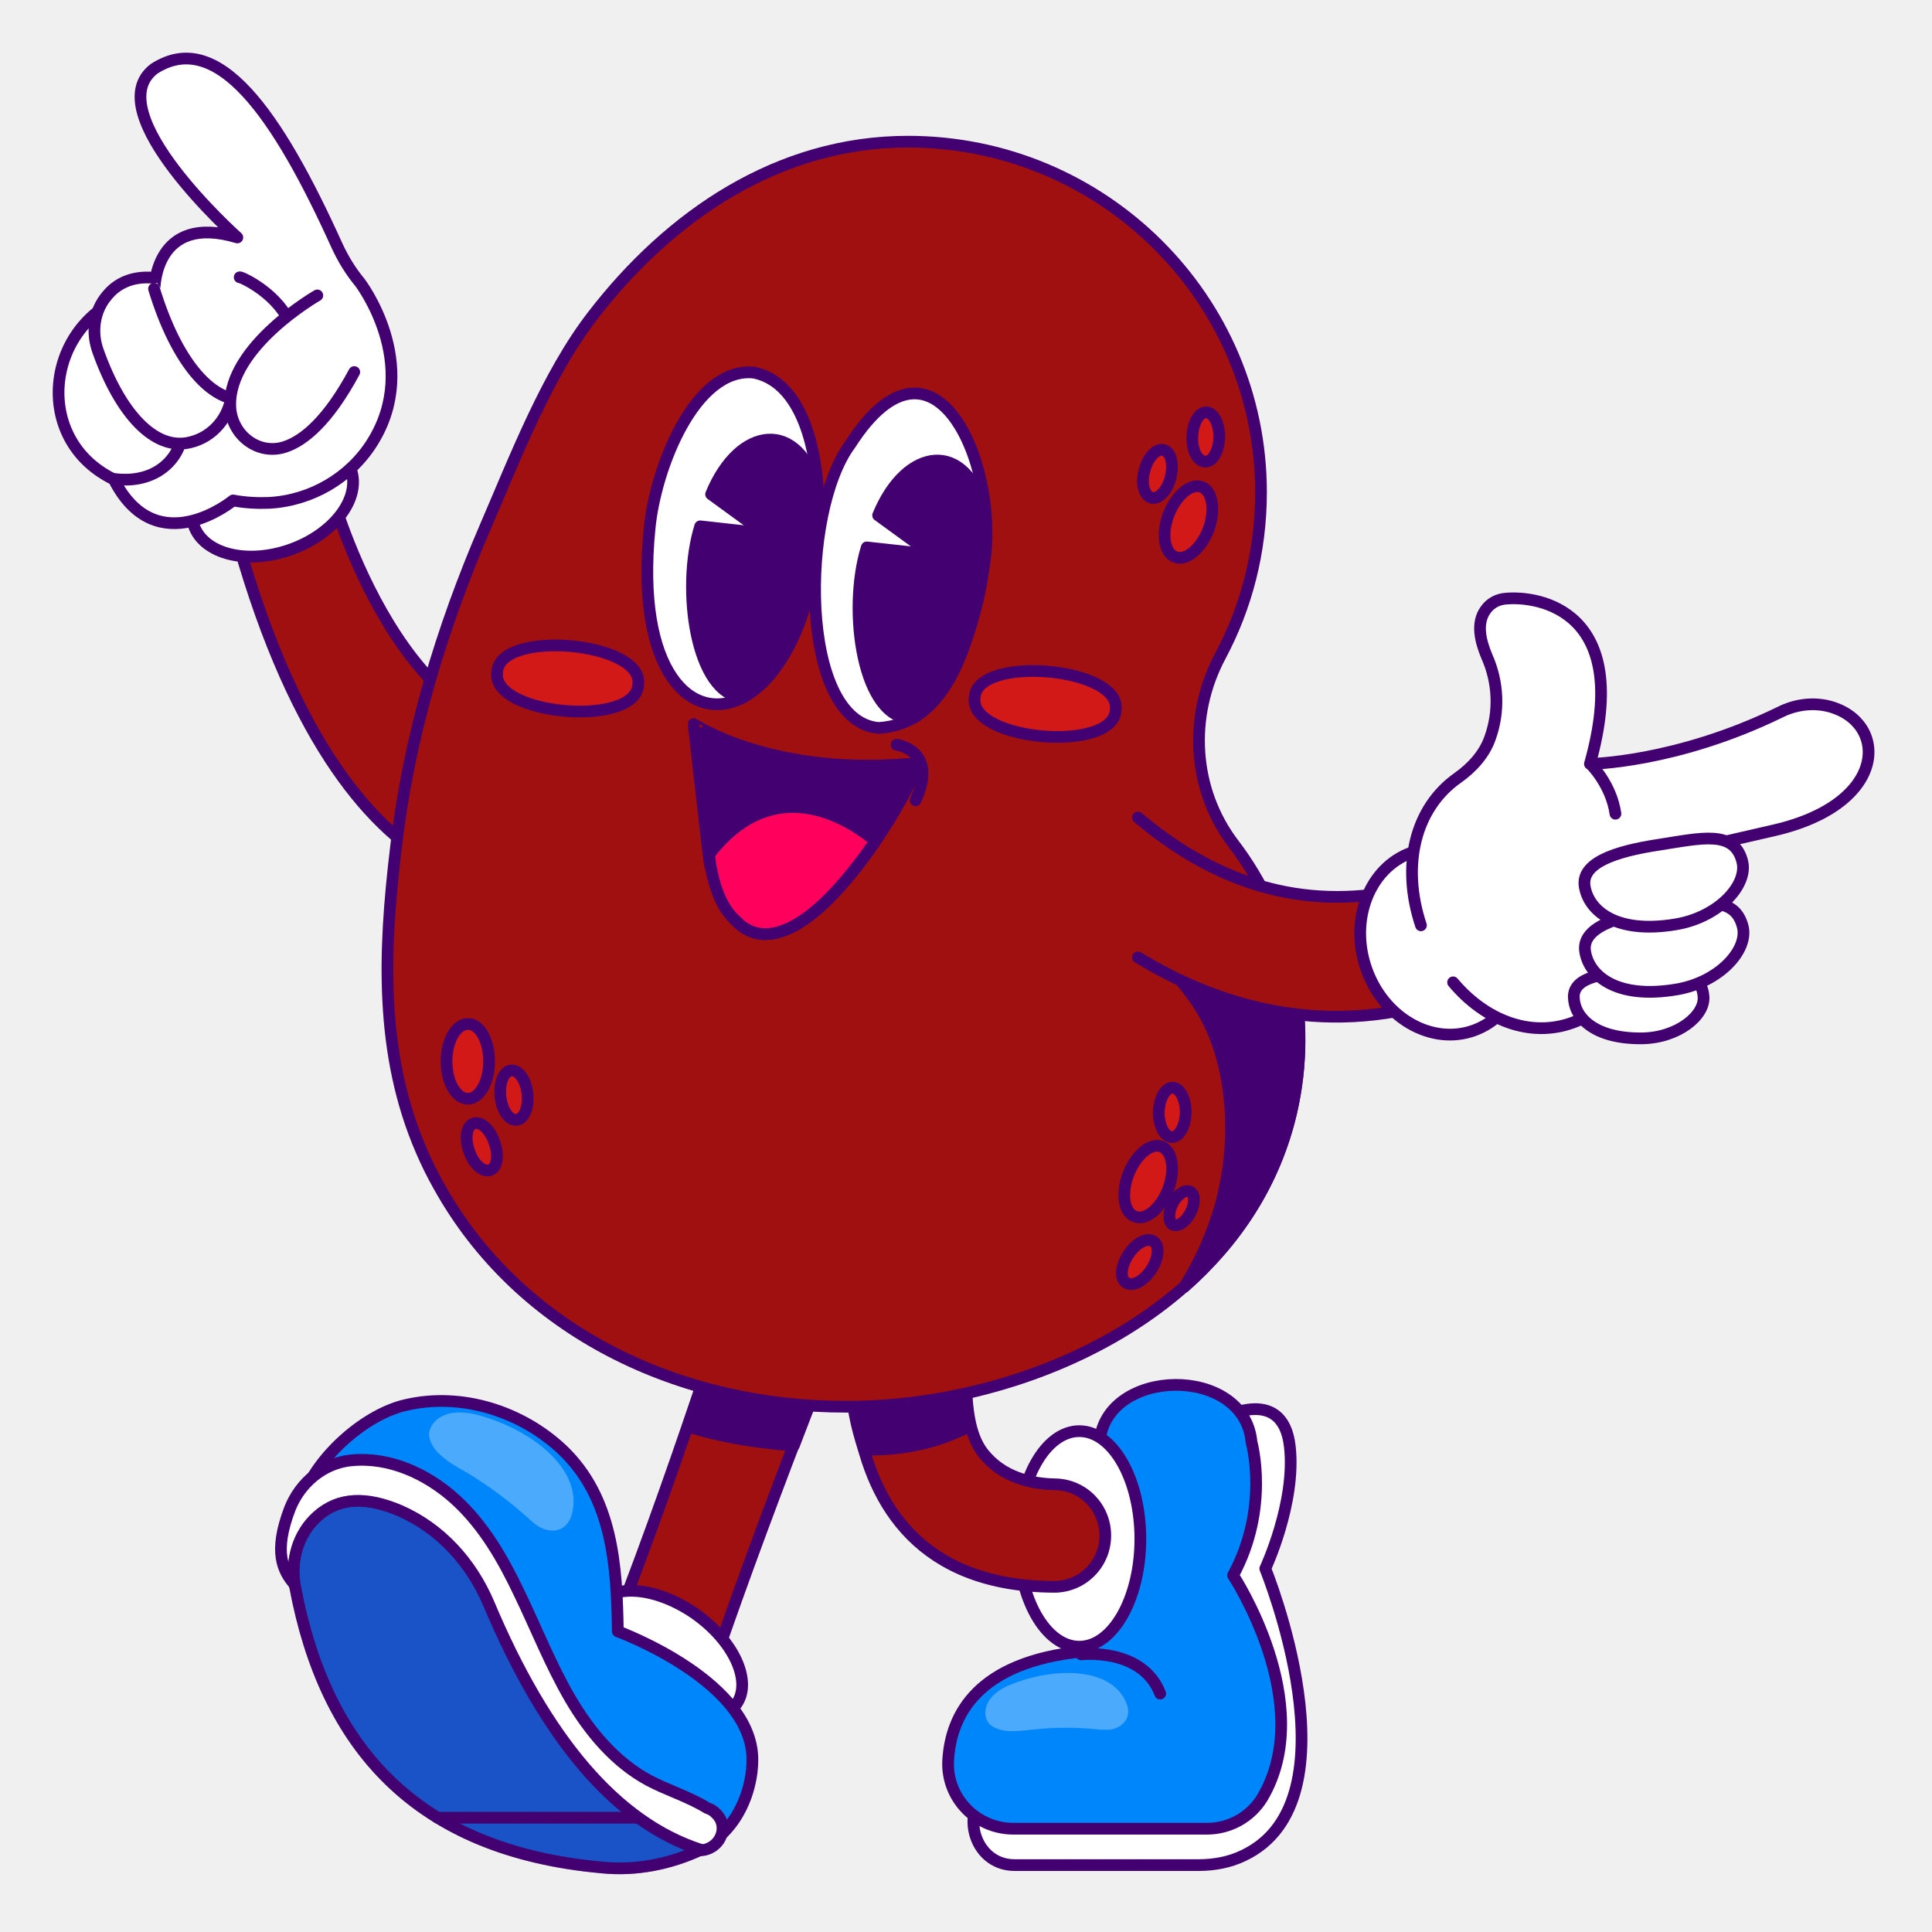
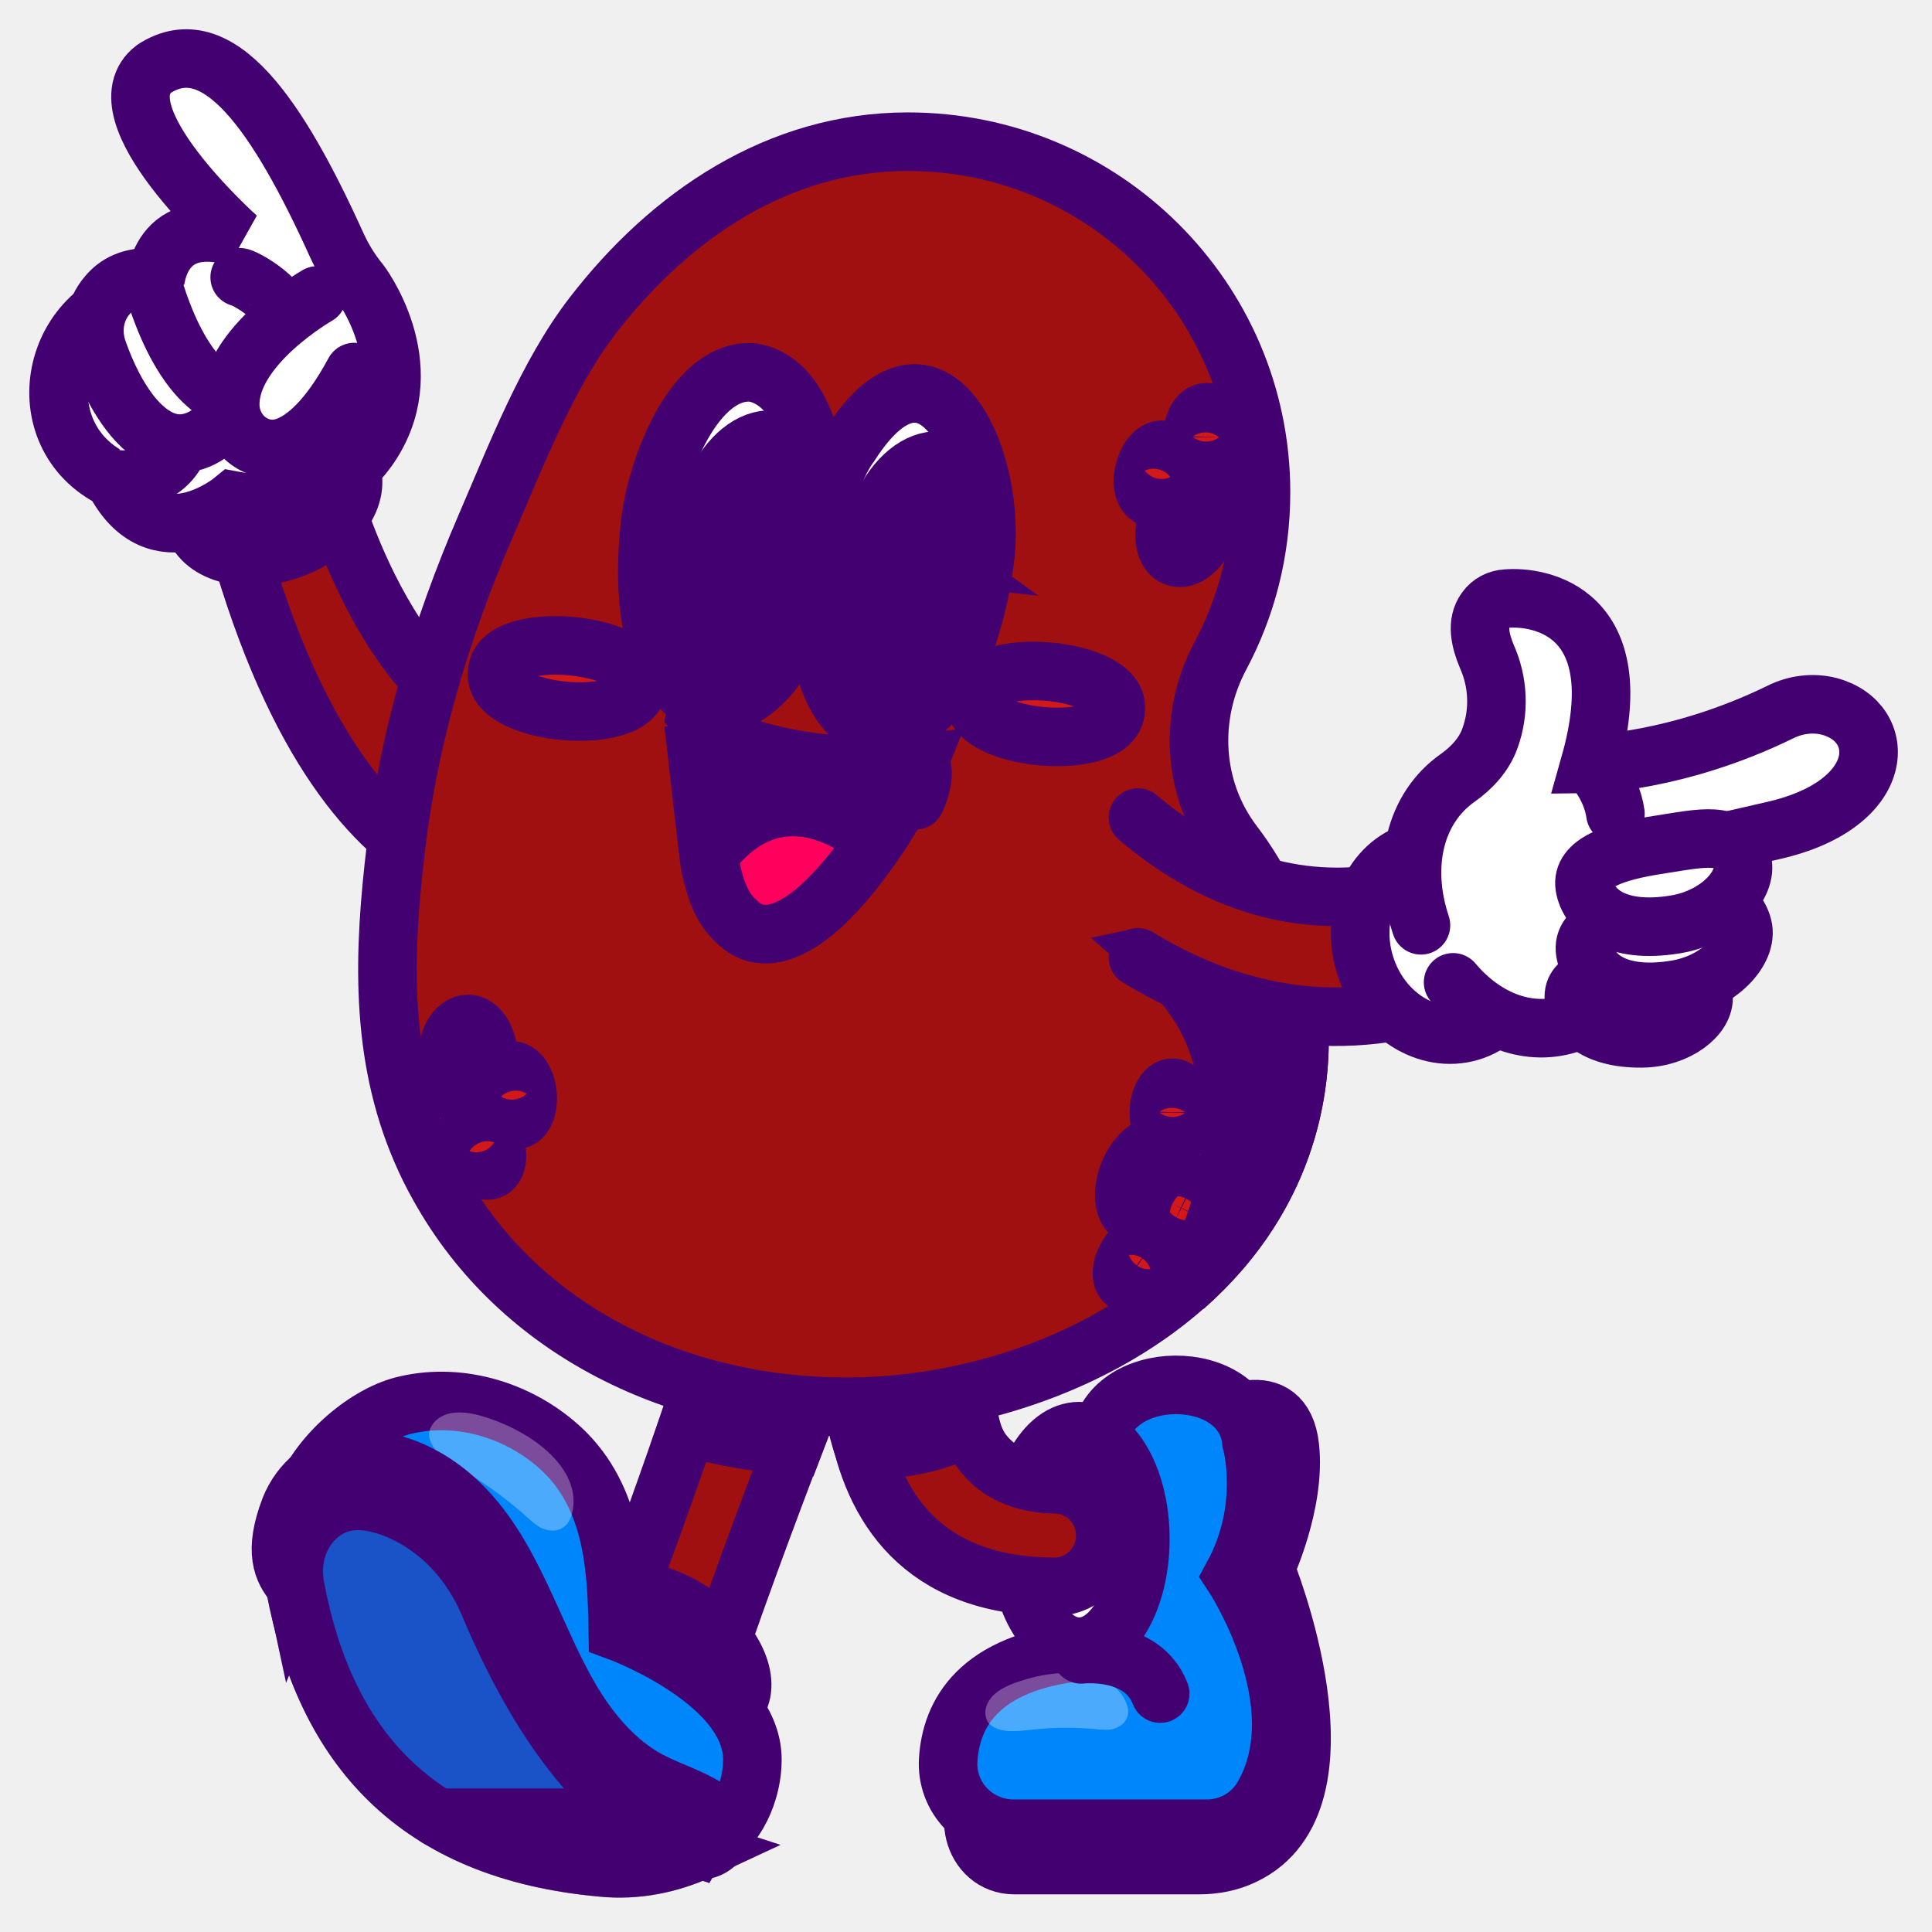
<svg xmlns="http://www.w3.org/2000/svg" width="33" height="33" viewBox="0 0 33 33" fill="none">
-   <path d="M20.787 24.265C20.787 24.265 21.911 23.602 22.032 24.715C22.137 25.672 21.612 26.793 21.612 26.793C21.612 26.793 23.228 30.753 21.24 31.694C21.005 31.808 20.739 31.857 20.48 31.857H17.327C16.608 31.857 16.357 30.859 16.98 30.483C16.988 30.475 16.996 30.475 17.012 30.467L20.48 29.812L20.787 24.265Z" fill="white" stroke="#420071" stroke-width="0.2" stroke-miterlimit="10" stroke-linecap="round" stroke-linejoin="round" />
-   <path d="M18.782 24.633C18.887 23.349 21.256 23.308 21.377 24.633C21.377 24.633 21.692 25.746 21.062 26.908C21.062 26.908 22.509 29.1 21.563 30.704C21.361 31.039 20.997 31.236 20.617 31.236H17.311C16.672 31.236 16.155 30.704 16.196 30.058C16.244 29.288 16.697 28.388 18.491 28.208L18.782 24.633Z" fill="#0086FB" stroke="#420071" stroke-width="0.2" stroke-miterlimit="10" stroke-linecap="round" stroke-linejoin="round" />
+   <path d="M20.787 24.265C20.787 24.265 21.911 23.602 22.032 24.715C22.137 25.672 21.612 26.793 21.612 26.793C21.612 26.793 23.228 30.753 21.24 31.694C21.005 31.808 20.739 31.857 20.48 31.857H17.327C16.608 31.857 16.357 30.859 16.98 30.483C16.988 30.475 16.996 30.475 17.012 30.467L20.48 29.812L20.787 24.265Z" fill="white" stroke="#420071" strokeWidth="0.2" strokeMiterlimit="10" stroke-linecap="round" strokeLineJoin="round" />
+   <path d="M18.782 24.633C18.887 23.349 21.256 23.308 21.377 24.633C21.377 24.633 21.692 25.746 21.062 26.908C21.062 26.908 22.509 29.1 21.563 30.704C21.361 31.039 20.997 31.236 20.617 31.236H17.311C16.672 31.236 16.155 30.704 16.196 30.058C16.244 29.288 16.697 28.388 18.491 28.208L18.782 24.633Z" fill="#0086FB" stroke="#420071" strokeWidth="0.2" strokeMiterlimit="10" stroke-linecap="round" strokeLineJoin="round" />
  <path opacity="0.3" d="M16.963 28.961C17.069 28.855 17.214 28.789 17.351 28.74C18.095 28.47 19.009 28.495 19.243 29.1C19.283 29.198 19.291 29.329 19.186 29.436C19.13 29.493 19.049 29.526 18.976 29.542C18.903 29.55 18.839 29.542 18.774 29.542C18.41 29.501 18.03 29.501 17.642 29.542C17.505 29.558 17.36 29.575 17.222 29.567C17.093 29.558 16.963 29.517 16.891 29.436C16.794 29.313 16.81 29.117 16.963 28.961Z" fill="white" />
-   <path d="M18.435 28.127C19.011 28.127 19.478 27.302 19.478 26.286C19.478 25.269 19.011 24.445 18.435 24.445C17.859 24.445 17.392 25.269 17.392 26.286C17.392 27.302 17.859 28.127 18.435 28.127Z" fill="white" stroke="#420071" stroke-width="0.2" stroke-miterlimit="10" stroke-linecap="round" stroke-linejoin="round" />
-   <path d="M18.467 28.258C18.467 28.258 19.51 28.135 19.817 28.928" stroke="#420071" stroke-width="0.2" stroke-miterlimit="10" stroke-linecap="round" stroke-linejoin="round" />
-   <path d="M14.724 21.516L16.592 21.5C16.486 23.267 16.39 24.306 16.794 24.821C17.117 25.23 17.602 25.345 18.022 25.353C18.499 25.361 18.879 25.746 18.879 26.229C18.879 26.711 18.491 27.104 18.006 27.104C13.439 27.087 14.724 21.516 14.724 21.516Z" fill="#A01010" stroke="#420071" stroke-width="0.2" stroke-miterlimit="10" stroke-linecap="round" stroke-linejoin="round" />
-   <path d="M16.212 24.518C16.333 24.469 16.454 24.412 16.575 24.363C16.43 23.774 16.503 22.849 16.583 21.5L14.716 21.516C14.716 21.516 14.215 23.177 14.757 24.756C15.201 24.78 15.759 24.698 16.212 24.518Z" fill="#420071" stroke="#420071" stroke-width="0.2" stroke-miterlimit="10" stroke-linecap="round" stroke-linejoin="round" />
-   <path d="M12.647 21.622C12.647 21.622 11.467 25.394 10.287 28.315L11.968 29.084C12.93 26.155 14.587 22.048 14.587 22.048L12.647 21.622Z" fill="#A01010" stroke="#420071" stroke-width="0.2" stroke-miterlimit="10" stroke-linecap="round" stroke-linejoin="round" />
-   <path d="M11.992 24.437C12.501 24.576 13.027 24.649 13.56 24.69C14.134 23.185 14.595 22.048 14.595 22.048L12.655 21.622C12.655 21.622 12.283 22.809 11.749 24.363C11.822 24.388 11.903 24.412 11.992 24.437Z" fill="#420071" stroke="#420071" stroke-width="0.2" stroke-miterlimit="10" stroke-linecap="round" stroke-linejoin="round" />
-   <path d="M12.582 29.101C12.316 29.485 11.976 28.994 11.313 28.528C10.658 28.061 9.931 27.808 10.198 27.423C10.464 27.039 11.208 27.104 11.871 27.562C12.534 28.029 12.849 28.716 12.582 29.101Z" fill="white" stroke="#420071" stroke-width="0.2" stroke-miterlimit="10" stroke-linecap="round" stroke-linejoin="round" />
-   <path d="M12.849 30.131C12.849 30.131 12.849 30.769 12.396 31.26C12.291 31.375 12.162 31.481 11.992 31.571C11.984 31.579 11.968 31.579 11.96 31.588C10.521 31.121 9.316 29.706 8.338 27.382C8.047 26.679 7.514 26.098 6.819 25.795C6.002 25.443 5.428 26.065 5.032 27.047C4.935 26.597 4.992 26.032 5.202 25.509C5.461 24.846 6.261 24.142 6.948 23.995C7.886 23.782 8.904 24.102 9.607 24.764C10.464 25.582 10.537 26.744 10.553 27.865C10.553 27.865 12.938 28.74 12.849 30.131Z" fill="#0086FB" stroke="#420071" stroke-width="0.2" stroke-miterlimit="10" stroke-linecap="round" stroke-linejoin="round" />
+   <path d="M18.435 28.127C19.011 28.127 19.478 27.302 19.478 26.286C19.478 25.269 19.011 24.445 18.435 24.445C17.859 24.445 17.392 25.269 17.392 26.286C17.392 27.302 17.859 28.127 18.435 28.127Z" fill="white" stroke="#420071" strokeWidth="0.2" strokeMiterlimit="10" stroke-linecap="round" strokeLineJoin="round" />
+   <path d="M18.467 28.258C18.467 28.258 19.51 28.135 19.817 28.928" stroke="#420071" strokeWidth="0.2" strokeMiterlimit="10" stroke-linecap="round" strokeLineJoin="round" />
+   <path d="M14.724 21.516L16.592 21.5C16.486 23.267 16.39 24.306 16.794 24.821C17.117 25.23 17.602 25.345 18.022 25.353C18.499 25.361 18.879 25.746 18.879 26.229C18.879 26.711 18.491 27.104 18.006 27.104C13.439 27.087 14.724 21.516 14.724 21.516Z" fill="#A01010" stroke="#420071" strokeWidth="0.2" strokeMiterlimit="10" stroke-linecap="round" strokeLineJoin="round" />
+   <path d="M16.212 24.518C16.333 24.469 16.454 24.412 16.575 24.363C16.43 23.774 16.503 22.849 16.583 21.5L14.716 21.516C14.716 21.516 14.215 23.177 14.757 24.756C15.201 24.78 15.759 24.698 16.212 24.518Z" fill="#420071" stroke="#420071" strokeWidth="0.2" strokeMiterlimit="10" stroke-linecap="round" strokeLineJoin="round" />
+   <path d="M12.647 21.622C12.647 21.622 11.467 25.394 10.287 28.315L11.968 29.084C12.93 26.155 14.587 22.048 14.587 22.048L12.647 21.622Z" fill="#A01010" stroke="#420071" strokeWidth="0.2" strokeMiterlimit="10" stroke-linecap="round" strokeLineJoin="round" />
+   <path d="M11.992 24.437C12.501 24.576 13.027 24.649 13.56 24.69C14.134 23.185 14.595 22.048 14.595 22.048L12.655 21.622C12.655 21.622 12.283 22.809 11.749 24.363C11.822 24.388 11.903 24.412 11.992 24.437Z" fill="#420071" stroke="#420071" strokeWidth="0.2" strokeMiterlimit="10" stroke-linecap="round" strokeLineJoin="round" />
+   <path d="M12.582 29.101C12.316 29.485 11.976 28.994 11.313 28.528C10.658 28.061 9.931 27.808 10.198 27.423C10.464 27.039 11.208 27.104 11.871 27.562C12.534 28.029 12.849 28.716 12.582 29.101Z" fill="white" stroke="#420071" strokeWidth="0.2" strokeMiterlimit="10" stroke-linecap="round" strokeLineJoin="round" />
+   <path d="M12.849 30.131C12.849 30.131 12.849 30.769 12.396 31.26C12.291 31.375 12.162 31.481 11.992 31.571C11.984 31.579 11.968 31.579 11.96 31.588C10.521 31.121 9.316 29.706 8.338 27.382C8.047 26.679 7.514 26.098 6.819 25.795C6.002 25.443 5.428 26.065 5.032 27.047C4.935 26.597 4.992 26.032 5.202 25.509C5.461 24.846 6.261 24.142 6.948 23.995C7.886 23.782 8.904 24.102 9.607 24.764C10.464 25.582 10.537 26.744 10.553 27.865C10.553 27.865 12.938 28.74 12.849 30.131Z" fill="#0086FB" stroke="#420071" strokeWidth="0.2" strokeMiterlimit="10" stroke-linecap="round" strokeLineJoin="round" />
  <path opacity="0.3" d="M7.724 24.134C7.894 24.11 8.08 24.142 8.241 24.191C9.122 24.453 9.963 25.116 9.769 25.86C9.737 25.983 9.656 26.114 9.494 26.139C9.405 26.155 9.308 26.13 9.228 26.09C9.155 26.049 9.098 26 9.034 25.942C8.718 25.656 8.363 25.386 7.967 25.149C7.821 25.067 7.676 24.985 7.554 24.879C7.433 24.78 7.344 24.658 7.328 24.519C7.32 24.363 7.465 24.175 7.724 24.134Z" fill="white" />
-   <path d="M12.202 30.949L12.21 30.958C12.493 31.195 12.283 31.628 11.919 31.604H11.911C10.408 31.121 9.333 29.771 8.314 27.349C8.007 26.621 7.223 26.237 6.503 25.926C5.655 25.558 5.436 26.032 5.024 27.055C4.83 26.826 4.669 26.507 4.951 25.77C5.129 25.32 5.525 24.993 5.994 24.944H6.002C6.649 24.879 7.296 25.173 7.781 25.615C8.266 26.057 8.597 26.638 8.88 27.235C9.163 27.824 9.405 28.438 9.737 29.01C10.068 29.575 10.505 30.099 11.079 30.409C11.402 30.581 11.766 30.688 12.081 30.884C12.138 30.9 12.17 30.925 12.202 30.949Z" fill="white" stroke="#420071" stroke-width="0.2" stroke-miterlimit="10" stroke-linecap="round" stroke-linejoin="round" />
-   <path d="M10.287 31.898C7.094 31.612 5.55 29.829 5.04 27.096C4.96 26.654 5.089 26.196 5.42 25.901C5.792 25.566 6.269 25.566 6.827 25.803C7.522 26.106 8.048 26.687 8.347 27.39C9.325 29.714 10.529 31.13 11.968 31.596C11.443 31.841 10.861 31.956 10.287 31.898Z" fill="#0086FB" stroke="#420071" stroke-width="0.2" stroke-miterlimit="10" stroke-linecap="round" stroke-linejoin="round" />
-   <path opacity="0.38" d="M10.287 31.898C7.094 31.612 5.55 29.829 5.04 27.096C4.96 26.654 5.089 26.196 5.42 25.901C5.792 25.566 6.269 25.566 6.827 25.803C7.522 26.106 8.048 26.687 8.347 27.39C9.325 29.714 10.529 31.13 11.968 31.596C11.443 31.841 10.861 31.956 10.287 31.898Z" fill="#420071" stroke="#420071" stroke-width="0.2" stroke-miterlimit="10" stroke-linecap="round" stroke-linejoin="round" />
-   <path d="M10.893 31.048H7.474" stroke="#420071" stroke-width="0.2" stroke-miterlimit="10" stroke-linecap="round" stroke-linejoin="round" />
+   <path d="M12.202 30.949L12.21 30.958C12.493 31.195 12.283 31.628 11.919 31.604H11.911C10.408 31.121 9.333 29.771 8.314 27.349C8.007 26.621 7.223 26.237 6.503 25.926C5.655 25.558 5.436 26.032 5.024 27.055C4.83 26.826 4.669 26.507 4.951 25.77C5.129 25.32 5.525 24.993 5.994 24.944H6.002C6.649 24.879 7.296 25.173 7.781 25.615C8.266 26.057 8.597 26.638 8.88 27.235C9.163 27.824 9.405 28.438 9.737 29.01C10.068 29.575 10.505 30.099 11.079 30.409C11.402 30.581 11.766 30.688 12.081 30.884C12.138 30.9 12.17 30.925 12.202 30.949Z" fill="white" stroke="#420071" strokeWidth="0.2" strokeMiterlimit="10" stroke-linecap="round" strokeLineJoin="round" />
+   <path d="M10.287 31.898C7.094 31.612 5.55 29.829 5.04 27.096C4.96 26.654 5.089 26.196 5.42 25.901C5.792 25.566 6.269 25.566 6.827 25.803C7.522 26.106 8.048 26.687 8.347 27.39C9.325 29.714 10.529 31.13 11.968 31.596C11.443 31.841 10.861 31.956 10.287 31.898Z" fill="#0086FB" stroke="#420071" strokeWidth="0.2" strokeMiterlimit="10" stroke-linecap="round" strokeLineJoin="round" />
+   <path opacity="0.38" d="M10.287 31.898C7.094 31.612 5.55 29.829 5.04 27.096C4.96 26.654 5.089 26.196 5.42 25.901C5.792 25.566 6.269 25.566 6.827 25.803C7.522 26.106 8.048 26.687 8.347 27.39C9.325 29.714 10.529 31.13 11.968 31.596C11.443 31.841 10.861 31.956 10.287 31.898Z" fill="#420071" stroke="#420071" strokeWidth="0.2" strokeMiterlimit="10" stroke-linecap="round" strokeLineJoin="round" />
+   <path d="M10.893 31.048H7.474" stroke="#420071" strokeWidth="0.2" strokeMiterlimit="10" stroke-linecap="round" strokeLineJoin="round" />
  <path d="M9.349 15.093C9.349 15.093 5.905 16.165 3.981 8.949L5.663 8.425C5.663 8.425 6.916 13.007 9.721 12.524" fill="#A01010" />
-   <path d="M9.349 15.093C9.349 15.093 5.905 16.165 3.981 8.949L5.663 8.425C5.663 8.425 6.916 13.007 9.721 12.524" stroke="#420071" stroke-width="0.2" stroke-miterlimit="10" stroke-linecap="round" stroke-linejoin="round" />
-   <path d="M4.96 9.388C5.702 9.125 6.166 8.515 5.996 8.024C5.827 7.534 5.088 7.349 4.347 7.611C3.605 7.873 3.141 8.484 3.31 8.974C3.479 9.465 4.218 9.65 4.96 9.388Z" fill="white" stroke="#420071" stroke-width="0.2" stroke-miterlimit="10" stroke-linecap="round" stroke-linejoin="round" />
-   <path d="M2.64 4.932C2.64 4.932 2.64 3.631 4.054 4.056C4.054 4.056 1.661 1.921 2.631 1.176C3.715 0.473 4.741 1.954 5.752 4.187C5.857 4.416 5.986 4.629 6.148 4.825C6.148 4.825 7.207 6.208 6.358 7.558C5.978 8.164 5.315 8.548 4.604 8.589C4.41 8.597 4.2 8.589 3.981 8.548C3.981 8.548 2.672 9.628 1.944 8.188C0.409 7.444 0.821 5.153 2.64 4.932Z" fill="white" stroke="#420071" stroke-width="0.2" stroke-miterlimit="10" stroke-linecap="round" stroke-linejoin="round" />
+   <path d="M9.349 15.093C9.349 15.093 5.905 16.165 3.981 8.949L5.663 8.425C5.663 8.425 6.916 13.007 9.721 12.524" stroke="#420071" strokeWidth="0.2" strokeMiterlimit="10" stroke-linecap="round" strokeLineJoin="round" />
+   <path d="M4.96 9.388C5.702 9.125 6.166 8.515 5.996 8.024C5.827 7.534 5.088 7.349 4.347 7.611C3.605 7.873 3.141 8.484 3.31 8.974C3.479 9.465 4.218 9.65 4.96 9.388Z" fill="white" stroke="#420071" strokeWidth="0.2" strokeMiterlimit="10" stroke-linecap="round" strokeLineJoin="round" />
+   <path d="M2.64 4.932C2.64 4.932 2.64 3.631 4.054 4.056C4.054 4.056 1.661 1.921 2.631 1.176C3.715 0.473 4.741 1.954 5.752 4.187C5.857 4.416 5.986 4.629 6.148 4.825C6.148 4.825 7.207 6.208 6.358 7.558C5.978 8.164 5.315 8.548 4.604 8.589C4.41 8.597 4.2 8.589 3.981 8.548C3.981 8.548 2.672 9.628 1.944 8.188C0.409 7.444 0.821 5.153 2.64 4.932Z" fill="white" stroke="#420071" strokeWidth="0.2" strokeMiterlimit="10" stroke-linecap="round" strokeLineJoin="round" />
  <path d="M2.381 5.955C3.658 6.936 3.173 8.344 1.944 8.18Z" fill="white" />
-   <path d="M2.381 5.955C3.658 6.936 3.173 8.344 1.944 8.18" stroke="#420071" stroke-width="0.2" stroke-miterlimit="10" stroke-linecap="round" stroke-linejoin="round" />
+   <path d="M2.381 5.955C3.658 6.936 3.173 8.344 1.944 8.18" stroke="#420071" strokeWidth="0.2" strokeMiterlimit="10" stroke-linecap="round" strokeLineJoin="round" />
  <path d="M3.957 6.724C3.925 7.116 3.642 7.468 3.237 7.558C2.639 7.697 2.057 7.067 1.677 6.004C1.556 5.676 1.605 5.308 1.831 5.046C1.985 4.858 2.235 4.711 2.623 4.744" fill="white" />
-   <path d="M3.957 6.724C3.925 7.116 3.642 7.468 3.237 7.558C2.639 7.697 2.057 7.067 1.677 6.004C1.556 5.676 1.605 5.308 1.831 5.046C1.985 4.858 2.235 4.711 2.623 4.744" stroke="#420071" stroke-width="0.2" stroke-miterlimit="10" stroke-linecap="round" stroke-linejoin="round" />
+   <path d="M3.957 6.724C3.925 7.116 3.642 7.468 3.237 7.558C2.639 7.697 2.057 7.067 1.677 6.004C1.556 5.676 1.605 5.308 1.831 5.046C1.985 4.858 2.235 4.711 2.623 4.744" stroke="#420071" strokeWidth="0.2" strokeMiterlimit="10" stroke-linecap="round" strokeLineJoin="round" />
  <path d="M4.094 4.736C4.119 4.727 4.773 5.022 4.976 5.578C5.17 6.102 4.846 6.691 4.305 6.814C3.642 6.961 3.011 6.184 2.631 4.932" fill="white" />
-   <path d="M4.094 4.736C4.119 4.727 4.773 5.022 4.976 5.578C5.17 6.102 4.846 6.691 4.305 6.814C3.642 6.961 3.011 6.184 2.631 4.932" stroke="#420071" stroke-width="0.2" stroke-miterlimit="10" stroke-linecap="round" stroke-linejoin="round" />
+   <path d="M4.094 4.736C4.119 4.727 4.773 5.022 4.976 5.578C5.17 6.102 4.846 6.691 4.305 6.814C3.642 6.961 3.011 6.184 2.631 4.932" stroke="#420071" strokeWidth="0.2" strokeMiterlimit="10" stroke-linecap="round" strokeLineJoin="round" />
  <path d="M5.42 5.046C5.42 5.046 3.901 5.914 3.933 6.936C3.949 7.427 4.41 7.787 4.871 7.632C5.194 7.525 5.606 7.182 6.051 6.355" fill="white" />
-   <path d="M5.42 5.046C5.42 5.046 3.901 5.914 3.933 6.936C3.949 7.427 4.41 7.787 4.871 7.632C5.194 7.525 5.606 7.182 6.051 6.355" stroke="#420071" stroke-width="0.2" stroke-miterlimit="10" stroke-linecap="round" stroke-linejoin="round" />
-   <path d="M7.49 20.248C7.384 20.06 7.287 19.863 7.199 19.659C6.479 17.998 6.552 16.239 6.762 14.488C6.98 12.59 7.538 10.741 8.29 8.998C8.799 7.82 9.341 6.405 10.125 5.39C11.442 3.68 13.293 2.42 15.508 2.42C18.839 2.42 21.539 5.104 21.539 8.409C21.539 9.424 21.288 10.373 20.843 11.207C20.294 12.238 20.366 13.49 21.07 14.414C22.056 15.707 22.428 17.401 22.056 18.996C21.28 22.334 17.594 24.028 14.466 24.028C11.628 24.036 8.88 22.76 7.49 20.248Z" fill="#A01010" stroke="#420071" stroke-width="0.2" stroke-miterlimit="10" stroke-linecap="round" stroke-linejoin="round" />
-   <path d="M8.354 18.129C8.354 18.481 8.193 18.767 7.991 18.767C7.789 18.767 7.627 18.481 7.627 18.129C7.627 17.777 7.789 17.491 7.991 17.491C8.193 17.483 8.354 17.777 8.354 18.129Z" fill="#D31818" stroke="#420071" stroke-width="0.2" stroke-miterlimit="10" stroke-linecap="round" stroke-linejoin="round" />
-   <path d="M8.444 19.511C8.524 19.732 8.492 19.945 8.371 19.986C8.25 20.027 8.088 19.888 8.015 19.667C7.934 19.446 7.967 19.233 8.088 19.192C8.209 19.143 8.371 19.291 8.444 19.511Z" fill="#D31818" stroke="#420071" stroke-width="0.2" stroke-miterlimit="10" stroke-linecap="round" stroke-linejoin="round" />
-   <path d="M9.009 18.685C9.033 18.914 8.952 19.119 8.823 19.127C8.694 19.143 8.572 18.963 8.548 18.726C8.524 18.497 8.605 18.292 8.734 18.284C8.863 18.276 8.985 18.448 9.009 18.685Z" fill="#D31818" stroke="#420071" stroke-width="0.2" stroke-miterlimit="10" stroke-linecap="round" stroke-linejoin="round" />
-   <path d="M19.962 8.785C20.091 8.458 20.342 8.245 20.528 8.319C20.714 8.393 20.762 8.72 20.641 9.047C20.512 9.374 20.261 9.587 20.075 9.514C19.889 9.448 19.833 9.121 19.962 8.785Z" fill="#D31818" stroke="#420071" stroke-width="0.2" stroke-miterlimit="10" stroke-linecap="round" stroke-linejoin="round" />
-   <path d="M20.366 7.46C20.374 7.223 20.479 7.043 20.601 7.043C20.73 7.043 20.827 7.239 20.827 7.468C20.819 7.705 20.714 7.885 20.593 7.885C20.455 7.885 20.358 7.697 20.366 7.46Z" fill="#D31818" stroke="#420071" stroke-width="0.2" stroke-miterlimit="10" stroke-linecap="round" stroke-linejoin="round" />
-   <path d="M19.55 8.033C19.607 7.804 19.76 7.648 19.881 7.689C20.003 7.722 20.051 7.935 19.995 8.155C19.938 8.385 19.784 8.54 19.663 8.499C19.542 8.466 19.485 8.254 19.55 8.033Z" fill="#D31818" stroke="#420071" stroke-width="0.2" stroke-miterlimit="10" stroke-linecap="round" stroke-linejoin="round" />
-   <path d="M19.275 20.052C19.405 19.724 19.655 19.512 19.841 19.585C20.027 19.659 20.076 19.986 19.954 20.313C19.825 20.641 19.574 20.853 19.389 20.78C19.195 20.714 19.146 20.387 19.275 20.052Z" fill="#D31818" stroke="#420071" stroke-width="0.2" stroke-miterlimit="10" stroke-linecap="round" stroke-linejoin="round" />
-   <path d="M19.793 18.996C19.801 18.759 19.906 18.579 20.027 18.579C20.156 18.579 20.253 18.775 20.253 19.004C20.245 19.242 20.14 19.422 20.019 19.422C19.89 19.422 19.793 19.233 19.793 18.996Z" fill="#D31818" stroke="#420071" stroke-width="0.2" stroke-miterlimit="10" stroke-linecap="round" stroke-linejoin="round" />
-   <path d="M19.275 21.426C19.405 21.23 19.591 21.131 19.704 21.205C19.809 21.279 19.793 21.491 19.663 21.688C19.534 21.884 19.348 21.982 19.235 21.909C19.122 21.843 19.146 21.622 19.275 21.426Z" fill="#D31818" stroke="#420071" stroke-width="0.2" stroke-miterlimit="10" stroke-linecap="round" stroke-linejoin="round" />
-   <path d="M20.027 20.559C20.108 20.403 20.237 20.313 20.326 20.354C20.415 20.395 20.415 20.559 20.334 20.714C20.254 20.87 20.124 20.96 20.035 20.919C19.954 20.878 19.954 20.714 20.027 20.559Z" fill="#D31818" stroke="#420071" stroke-width="0.2" stroke-miterlimit="10" stroke-linecap="round" stroke-linejoin="round" />
-   <path d="M19.712 16.296C19.768 16.345 19.825 16.394 19.874 16.443C20.14 16.697 20.375 16.983 20.561 17.302C20.747 17.63 20.868 17.981 20.941 18.35C21.086 19.094 21.046 19.88 20.844 20.608C20.706 21.09 20.496 21.557 20.229 21.982C21.11 21.205 21.773 20.215 22.056 18.996C22.291 17.973 22.226 16.91 21.886 15.936C21.159 16.067 20.423 16.141 19.712 16.296Z" fill="#420071" stroke="#420071" stroke-width="0.2" stroke-miterlimit="10" stroke-linecap="round" stroke-linejoin="round" />
+   <path d="M5.42 5.046C5.42 5.046 3.901 5.914 3.933 6.936C3.949 7.427 4.41 7.787 4.871 7.632C5.194 7.525 5.606 7.182 6.051 6.355" stroke="#420071" strokeWidth="0.2" strokeMiterlimit="10" stroke-linecap="round" strokeLineJoin="round" />
+   <path d="M7.49 20.248C7.384 20.06 7.287 19.863 7.199 19.659C6.479 17.998 6.552 16.239 6.762 14.488C6.98 12.59 7.538 10.741 8.29 8.998C8.799 7.82 9.341 6.405 10.125 5.39C11.442 3.68 13.293 2.42 15.508 2.42C18.839 2.42 21.539 5.104 21.539 8.409C21.539 9.424 21.288 10.373 20.843 11.207C20.294 12.238 20.366 13.49 21.07 14.414C22.056 15.707 22.428 17.401 22.056 18.996C21.28 22.334 17.594 24.028 14.466 24.028C11.628 24.036 8.88 22.76 7.49 20.248Z" fill="#A01010" stroke="#420071" strokeWidth="0.2" strokeMiterlimit="10" stroke-linecap="round" strokeLineJoin="round" />
+   <path d="M8.354 18.129C8.354 18.481 8.193 18.767 7.991 18.767C7.789 18.767 7.627 18.481 7.627 18.129C7.627 17.777 7.789 17.491 7.991 17.491C8.193 17.483 8.354 17.777 8.354 18.129Z" fill="#D31818" stroke="#420071" strokeWidth="0.2" strokeMiterlimit="10" stroke-linecap="round" strokeLineJoin="round" />
+   <path d="M8.444 19.511C8.524 19.732 8.492 19.945 8.371 19.986C8.25 20.027 8.088 19.888 8.015 19.667C7.934 19.446 7.967 19.233 8.088 19.192C8.209 19.143 8.371 19.291 8.444 19.511Z" fill="#D31818" stroke="#420071" strokeWidth="0.2" strokeMiterlimit="10" stroke-linecap="round" strokeLineJoin="round" />
+   <path d="M9.009 18.685C9.033 18.914 8.952 19.119 8.823 19.127C8.694 19.143 8.572 18.963 8.548 18.726C8.524 18.497 8.605 18.292 8.734 18.284C8.863 18.276 8.985 18.448 9.009 18.685Z" fill="#D31818" stroke="#420071" strokeWidth="0.2" strokeMiterlimit="10" stroke-linecap="round" strokeLineJoin="round" />
+   <path d="M19.962 8.785C20.091 8.458 20.342 8.245 20.528 8.319C20.714 8.393 20.762 8.72 20.641 9.047C20.512 9.374 20.261 9.587 20.075 9.514C19.889 9.448 19.833 9.121 19.962 8.785Z" fill="#D31818" stroke="#420071" strokeWidth="0.2" strokeMiterlimit="10" stroke-linecap="round" strokeLineJoin="round" />
+   <path d="M20.366 7.46C20.374 7.223 20.479 7.043 20.601 7.043C20.73 7.043 20.827 7.239 20.827 7.468C20.819 7.705 20.714 7.885 20.593 7.885C20.455 7.885 20.358 7.697 20.366 7.46Z" fill="#D31818" stroke="#420071" strokeWidth="0.2" strokeMiterlimit="10" stroke-linecap="round" strokeLineJoin="round" />
+   <path d="M19.55 8.033C19.607 7.804 19.76 7.648 19.881 7.689C20.003 7.722 20.051 7.935 19.995 8.155C19.938 8.385 19.784 8.54 19.663 8.499C19.542 8.466 19.485 8.254 19.55 8.033Z" fill="#D31818" stroke="#420071" strokeWidth="0.2" strokeMiterlimit="10" stroke-linecap="round" strokeLineJoin="round" />
+   <path d="M19.275 20.052C19.405 19.724 19.655 19.512 19.841 19.585C20.027 19.659 20.076 19.986 19.954 20.313C19.825 20.641 19.574 20.853 19.389 20.78C19.195 20.714 19.146 20.387 19.275 20.052Z" fill="#D31818" stroke="#420071" strokeWidth="0.2" strokeMiterlimit="10" stroke-linecap="round" strokeLineJoin="round" />
+   <path d="M19.793 18.996C19.801 18.759 19.906 18.579 20.027 18.579C20.156 18.579 20.253 18.775 20.253 19.004C20.245 19.242 20.14 19.422 20.019 19.422C19.89 19.422 19.793 19.233 19.793 18.996Z" fill="#D31818" stroke="#420071" strokeWidth="0.2" strokeMiterlimit="10" stroke-linecap="round" strokeLineJoin="round" />
+   <path d="M19.275 21.426C19.405 21.23 19.591 21.131 19.704 21.205C19.809 21.279 19.793 21.491 19.663 21.688C19.534 21.884 19.348 21.982 19.235 21.909C19.122 21.843 19.146 21.622 19.275 21.426Z" fill="#D31818" stroke="#420071" strokeWidth="0.2" strokeMiterlimit="10" stroke-linecap="round" strokeLineJoin="round" />
+   <path d="M20.027 20.559C20.108 20.403 20.237 20.313 20.326 20.354C20.415 20.395 20.415 20.559 20.334 20.714C20.254 20.87 20.124 20.96 20.035 20.919C19.954 20.878 19.954 20.714 20.027 20.559Z" fill="#D31818" stroke="#420071" strokeWidth="0.2" strokeMiterlimit="10" stroke-linecap="round" strokeLineJoin="round" />
+   <path d="M19.712 16.296C19.768 16.345 19.825 16.394 19.874 16.443C20.14 16.697 20.375 16.983 20.561 17.302C20.747 17.63 20.868 17.981 20.941 18.35C21.086 19.094 21.046 19.88 20.844 20.608C20.706 21.09 20.496 21.557 20.229 21.982C21.11 21.205 21.773 20.215 22.056 18.996C22.291 17.973 22.226 16.91 21.886 15.936C21.159 16.067 20.423 16.141 19.712 16.296Z" fill="#420071" stroke="#420071" strokeWidth="0.2" strokeMiterlimit="10" stroke-linecap="round" strokeLineJoin="round" />
  <path d="M19.437 16.353C20.738 17.147 22.541 17.744 24.627 17.081L24.045 15.175C22.412 15.56 20.876 15.183 19.437 13.964" fill="#A01010" />
-   <path d="M19.437 16.353C20.738 17.147 22.541 17.744 24.627 17.081L24.045 15.175C22.412 15.56 20.876 15.183 19.437 13.964" stroke="#420071" stroke-width="0.2" stroke-miterlimit="10" stroke-linecap="round" stroke-linejoin="round" />
-   <path d="M25.175 17.601C25.895 17.342 26.238 16.452 25.944 15.613C25.649 14.775 24.827 14.305 24.107 14.564C23.388 14.823 23.044 15.713 23.339 16.551C23.634 17.39 24.456 17.86 25.175 17.601Z" fill="white" stroke="#420071" stroke-width="0.2" stroke-miterlimit="10" stroke-linecap="round" stroke-linejoin="round" />
+   <path d="M19.437 16.353C20.738 17.147 22.541 17.744 24.627 17.081L24.045 15.175C22.412 15.56 20.876 15.183 19.437 13.964" stroke="#420071" strokeWidth="0.2" strokeMiterlimit="10" stroke-linecap="round" strokeLineJoin="round" />
+   <path d="M25.175 17.601C25.895 17.342 26.238 16.452 25.944 15.613C25.649 14.775 24.827 14.305 24.107 14.564C23.388 14.823 23.044 15.713 23.339 16.551C23.634 17.39 24.456 17.86 25.175 17.601Z" fill="white" stroke="#420071" strokeWidth="0.2" strokeMiterlimit="10" stroke-linecap="round" strokeLineJoin="round" />
  <path d="M24.82 16.779C25.354 17.417 26.13 17.736 26.866 17.466C27.868 17.106 28.369 15.887 28.013 14.709L30.293 14.185C32.265 13.735 32.257 12.336 31.247 12.066C30.964 11.993 30.665 12.034 30.406 12.164C28.628 13.032 27.157 13.048 27.157 13.048C27.9 10.414 26.267 10.176 25.726 10.225C25.588 10.233 25.459 10.299 25.378 10.414C25.208 10.643 25.289 10.954 25.394 11.207C25.596 11.657 25.613 12.156 25.451 12.606C25.354 12.884 25.144 13.113 24.901 13.285C24.166 13.801 23.931 14.783 24.271 15.805" fill="white" />
-   <path d="M24.82 16.779C25.354 17.417 26.13 17.736 26.866 17.466C27.868 17.106 28.369 15.887 28.013 14.709L30.293 14.185C32.265 13.735 32.257 12.336 31.247 12.066C30.964 11.993 30.665 12.034 30.406 12.164C28.628 13.032 27.157 13.048 27.157 13.048C27.9 10.414 26.267 10.176 25.726 10.225C25.588 10.233 25.459 10.299 25.378 10.414C25.208 10.643 25.289 10.954 25.394 11.207C25.596 11.657 25.613 12.156 25.451 12.606C25.354 12.884 25.144 13.113 24.901 13.285C24.166 13.801 23.931 14.783 24.271 15.805" stroke="#420071" stroke-width="0.2" stroke-miterlimit="10" stroke-linecap="round" stroke-linejoin="round" />
+   <path d="M24.82 16.779C25.354 17.417 26.13 17.736 26.866 17.466C27.868 17.106 28.369 15.887 28.013 14.709L30.293 14.185C32.265 13.735 32.257 12.336 31.247 12.066C30.964 11.993 30.665 12.034 30.406 12.164C28.628 13.032 27.157 13.048 27.157 13.048C27.9 10.414 26.267 10.176 25.726 10.225C25.588 10.233 25.459 10.299 25.378 10.414C25.208 10.643 25.289 10.954 25.394 11.207C25.596 11.657 25.613 12.156 25.451 12.606C25.354 12.884 25.144 13.113 24.901 13.285C24.166 13.801 23.931 14.783 24.271 15.805" stroke="#420071" strokeWidth="0.2" strokeMiterlimit="10" stroke-linecap="round" strokeLineJoin="round" />
  <path d="M27.165 13.048C27.165 13.048 27.52 13.392 27.593 13.899Z" fill="white" />
-   <path d="M27.165 13.048C27.165 13.048 27.52 13.392 27.593 13.899" stroke="#420071" stroke-width="0.2" stroke-miterlimit="10" stroke-linecap="round" stroke-linejoin="round" />
-   <path d="M29.097 17.016C29.129 17.343 28.66 17.728 28.046 17.736C27.197 17.744 26.882 17.351 26.882 17.024C26.882 16.697 27.367 16.607 27.973 16.607C28.587 16.599 29.056 16.558 29.097 17.016Z" fill="white" stroke="#420071" stroke-width="0.2" stroke-miterlimit="10" stroke-linecap="round" stroke-linejoin="round" />
-   <path d="M29.768 15.83C29.865 16.223 29.372 16.779 28.628 16.902C27.593 17.073 27.14 16.656 27.076 16.255C27.011 15.854 27.585 15.658 28.329 15.543C29.072 15.421 29.63 15.282 29.768 15.83Z" fill="white" stroke="#420071" stroke-width="0.2" stroke-miterlimit="10" stroke-linecap="round" stroke-linejoin="round" />
-   <path d="M29.76 14.717C29.857 15.11 29.364 15.666 28.62 15.789C27.585 15.961 27.133 15.543 27.068 15.143C27.003 14.742 27.577 14.545 28.321 14.431C29.065 14.316 29.622 14.169 29.76 14.717Z" fill="white" stroke="#420071" stroke-width="0.2" stroke-miterlimit="10" stroke-linecap="round" stroke-linejoin="round" />
-   <path d="M13.94 9.399C13.932 9.448 13.932 9.497 13.924 9.538C13.803 10.405 13.528 11.052 13.196 11.469C13.043 11.665 12.865 11.813 12.695 11.911C11.814 12.377 10.852 11.477 11.095 9.031C11.192 7.992 11.871 6.265 12.873 6.364C13.625 6.511 13.916 7.485 13.972 8.384C13.997 8.753 13.98 9.113 13.94 9.399Z" fill="white" stroke="#420071" stroke-width="0.2" stroke-miterlimit="10" stroke-linecap="round" stroke-linejoin="round" />
-   <path d="M13.924 9.538C13.803 10.258 13.536 10.994 13.197 11.469C13.043 11.665 12.865 11.813 12.695 11.911C11.887 11.878 11.628 10.054 11.96 8.99L13.067 9.113L12.146 8.442C12.631 7.264 13.649 7.149 13.973 8.393V8.401C14.013 8.736 13.989 9.137 13.924 9.538Z" fill="#420071" stroke="#420071" stroke-width="0.2" stroke-miterlimit="10" stroke-linecap="round" stroke-linejoin="round" />
-   <path d="M16.785 9.767C16.535 11.158 16.114 12.369 15.007 12.434C13.641 12.32 13.665 8.744 14.522 7.591C16.001 5.284 17.141 8.106 16.785 9.767Z" fill="white" stroke="#420071" stroke-width="0.2" stroke-miterlimit="10" stroke-linecap="round" stroke-linejoin="round" />
-   <path d="M14.805 9.35C14.466 10.438 14.741 12.312 15.589 12.271C16.365 11.845 16.947 9.955 16.826 8.761C16.503 7.501 15.484 7.624 14.999 8.802L15.921 9.473L14.805 9.35Z" fill="#420071" stroke="#420071" stroke-width="0.2" stroke-miterlimit="10" stroke-linecap="round" stroke-linejoin="round" />
-   <path d="M16.648 11.919C16.551 12.655 19.033 12.868 19.057 12.123C19.154 11.395 16.672 11.182 16.648 11.919Z" fill="#D31818" stroke="#420071" stroke-width="0.2" stroke-miterlimit="10" stroke-linecap="round" stroke-linejoin="round" />
-   <path d="M8.492 11.485C8.395 12.222 10.877 12.434 10.901 11.69C10.998 10.962 8.516 10.741 8.492 11.485Z" fill="#D31818" stroke="#420071" stroke-width="0.2" stroke-miterlimit="10" stroke-linecap="round" stroke-linejoin="round" />
-   <path d="M15.694 13.032C15.565 13.359 15.282 13.891 14.927 14.406C14.555 14.938 14.11 15.47 13.674 15.748C13.633 15.773 13.593 15.797 13.544 15.822C13.188 16.01 12.841 16.018 12.566 15.723C12.396 15.543 12.259 15.257 12.146 14.832C12.138 14.815 12.138 14.799 12.13 14.783C12.113 14.758 11.863 12.467 11.847 12.369C11.847 12.361 13.205 13.293 15.694 13.032Z" fill="#420071" stroke="#420071" stroke-width="0.2" stroke-miterlimit="10" stroke-linecap="round" stroke-linejoin="round" />
-   <path d="M14.951 14.365C14.943 14.382 14.934 14.39 14.926 14.406C14.555 14.938 14.11 15.47 13.673 15.748C13.633 15.773 13.593 15.797 13.544 15.822C13.188 16.01 12.841 16.018 12.566 15.723C12.372 15.552 12.226 15.257 12.146 14.832C12.129 14.758 12.121 14.676 12.113 14.594C13.277 13.081 14.643 14.104 14.951 14.365Z" fill="#FF005C" stroke="#420071" stroke-width="0.2" stroke-miterlimit="10" stroke-linecap="round" stroke-linejoin="round" />
-   <path d="M15.315 12.721C15.315 12.721 16.034 12.811 15.638 13.67" stroke="#420071" stroke-width="0.2" stroke-miterlimit="10" stroke-linecap="round" stroke-linejoin="round" />
+   <path d="M27.165 13.048C27.165 13.048 27.52 13.392 27.593 13.899" stroke="#420071" strokeWidth="0.2" strokeMiterlimit="10" stroke-linecap="round" strokeLineJoin="round" />
+   <path d="M29.097 17.016C29.129 17.343 28.66 17.728 28.046 17.736C27.197 17.744 26.882 17.351 26.882 17.024C26.882 16.697 27.367 16.607 27.973 16.607C28.587 16.599 29.056 16.558 29.097 17.016Z" fill="white" stroke="#420071" strokeWidth="0.2" strokeMiterlimit="10" stroke-linecap="round" strokeLineJoin="round" />
+   <path d="M29.768 15.83C29.865 16.223 29.372 16.779 28.628 16.902C27.593 17.073 27.14 16.656 27.076 16.255C27.011 15.854 27.585 15.658 28.329 15.543C29.072 15.421 29.63 15.282 29.768 15.83Z" fill="white" stroke="#420071" strokeWidth="0.2" strokeMiterlimit="10" stroke-linecap="round" strokeLineJoin="round" />
+   <path d="M29.76 14.717C29.857 15.11 29.364 15.666 28.62 15.789C27.585 15.961 27.133 15.543 27.068 15.143C27.003 14.742 27.577 14.545 28.321 14.431C29.065 14.316 29.622 14.169 29.76 14.717Z" fill="white" stroke="#420071" strokeWidth="0.2" strokeMiterlimit="10" stroke-linecap="round" strokeLineJoin="round" />
+   <path d="M13.94 9.399C13.932 9.448 13.932 9.497 13.924 9.538C13.803 10.405 13.528 11.052 13.196 11.469C13.043 11.665 12.865 11.813 12.695 11.911C11.814 12.377 10.852 11.477 11.095 9.031C11.192 7.992 11.871 6.265 12.873 6.364C13.625 6.511 13.916 7.485 13.972 8.384C13.997 8.753 13.98 9.113 13.94 9.399Z" fill="white" stroke="#420071" strokeWidth="0.2" strokeMiterlimit="10" stroke-linecap="round" strokeLineJoin="round" />
+   <path d="M13.924 9.538C13.803 10.258 13.536 10.994 13.197 11.469C13.043 11.665 12.865 11.813 12.695 11.911C11.887 11.878 11.628 10.054 11.96 8.99L13.067 9.113L12.146 8.442C12.631 7.264 13.649 7.149 13.973 8.393V8.401C14.013 8.736 13.989 9.137 13.924 9.538Z" fill="#420071" stroke="#420071" strokeWidth="0.2" strokeMiterlimit="10" stroke-linecap="round" strokeLineJoin="round" />
+   <path d="M16.785 9.767C16.535 11.158 16.114 12.369 15.007 12.434C13.641 12.32 13.665 8.744 14.522 7.591C16.001 5.284 17.141 8.106 16.785 9.767Z" fill="white" stroke="#420071" strokeWidth="0.2" strokeMiterlimit="10" stroke-linecap="round" strokeLineJoin="round" />
+   <path d="M14.805 9.35C14.466 10.438 14.741 12.312 15.589 12.271C16.365 11.845 16.947 9.955 16.826 8.761C16.503 7.501 15.484 7.624 14.999 8.802L15.921 9.473L14.805 9.35Z" fill="#420071" stroke="#420071" strokeWidth="0.2" strokeMiterlimit="10" stroke-linecap="round" strokeLineJoin="round" />
+   <path d="M16.648 11.919C16.551 12.655 19.033 12.868 19.057 12.123C19.154 11.395 16.672 11.182 16.648 11.919Z" fill="#D31818" stroke="#420071" strokeWidth="0.2" strokeMiterlimit="10" stroke-linecap="round" strokeLineJoin="round" />
+   <path d="M8.492 11.485C8.395 12.222 10.877 12.434 10.901 11.69C10.998 10.962 8.516 10.741 8.492 11.485Z" fill="#D31818" stroke="#420071" strokeWidth="0.2" strokeMiterlimit="10" stroke-linecap="round" strokeLineJoin="round" />
+   <path d="M15.694 13.032C15.565 13.359 15.282 13.891 14.927 14.406C14.555 14.938 14.11 15.47 13.674 15.748C13.633 15.773 13.593 15.797 13.544 15.822C13.188 16.01 12.841 16.018 12.566 15.723C12.396 15.543 12.259 15.257 12.146 14.832C12.138 14.815 12.138 14.799 12.13 14.783C12.113 14.758 11.863 12.467 11.847 12.369C11.847 12.361 13.205 13.293 15.694 13.032Z" fill="#420071" stroke="#420071" strokeWidth="0.2" strokeMiterlimit="10" stroke-linecap="round" strokeLineJoin="round" />
+   <path d="M14.951 14.365C14.943 14.382 14.934 14.39 14.926 14.406C14.555 14.938 14.11 15.47 13.673 15.748C13.633 15.773 13.593 15.797 13.544 15.822C13.188 16.01 12.841 16.018 12.566 15.723C12.372 15.552 12.226 15.257 12.146 14.832C12.129 14.758 12.121 14.676 12.113 14.594C13.277 13.081 14.643 14.104 14.951 14.365Z" fill="#FF005C" stroke="#420071" strokeWidth="0.2" strokeMiterlimit="10" stroke-linecap="round" strokeLineJoin="round" />
+   <path d="M15.315 12.721C15.315 12.721 16.034 12.811 15.638 13.67" stroke="#420071" strokeWidth="0.2" strokeMiterlimit="10" stroke-linecap="round" strokeLineJoin="round" />
</svg>
